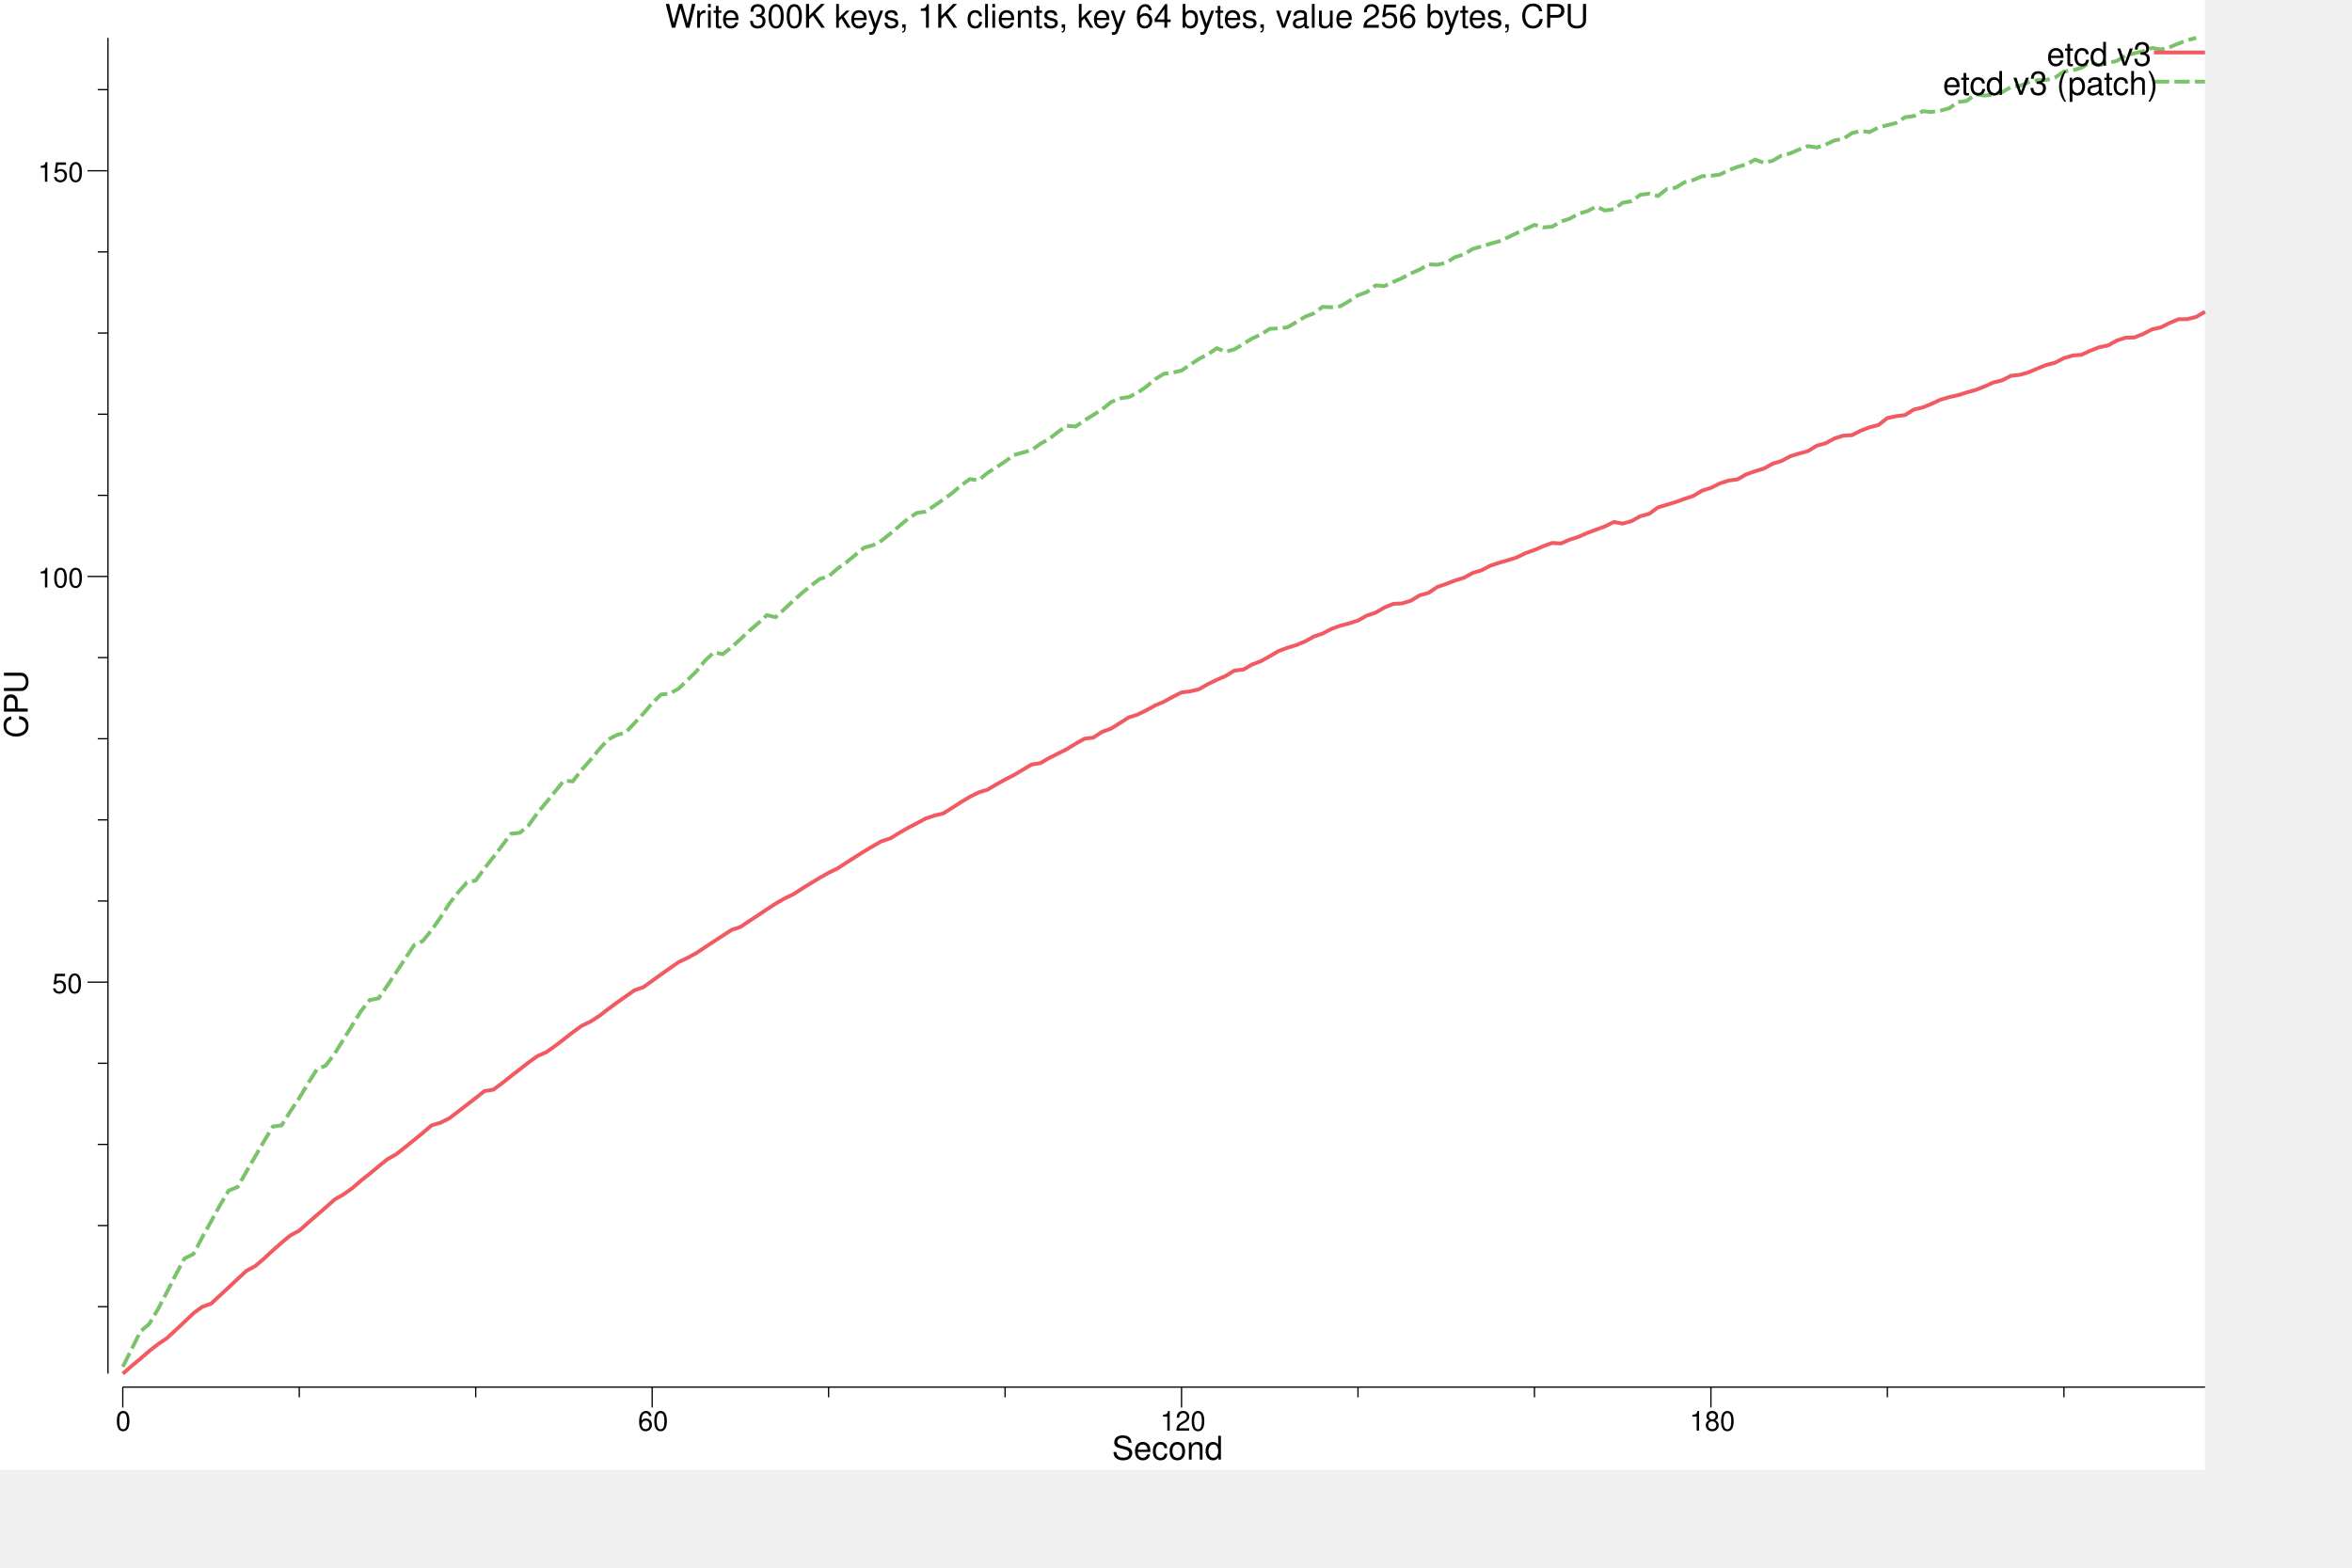
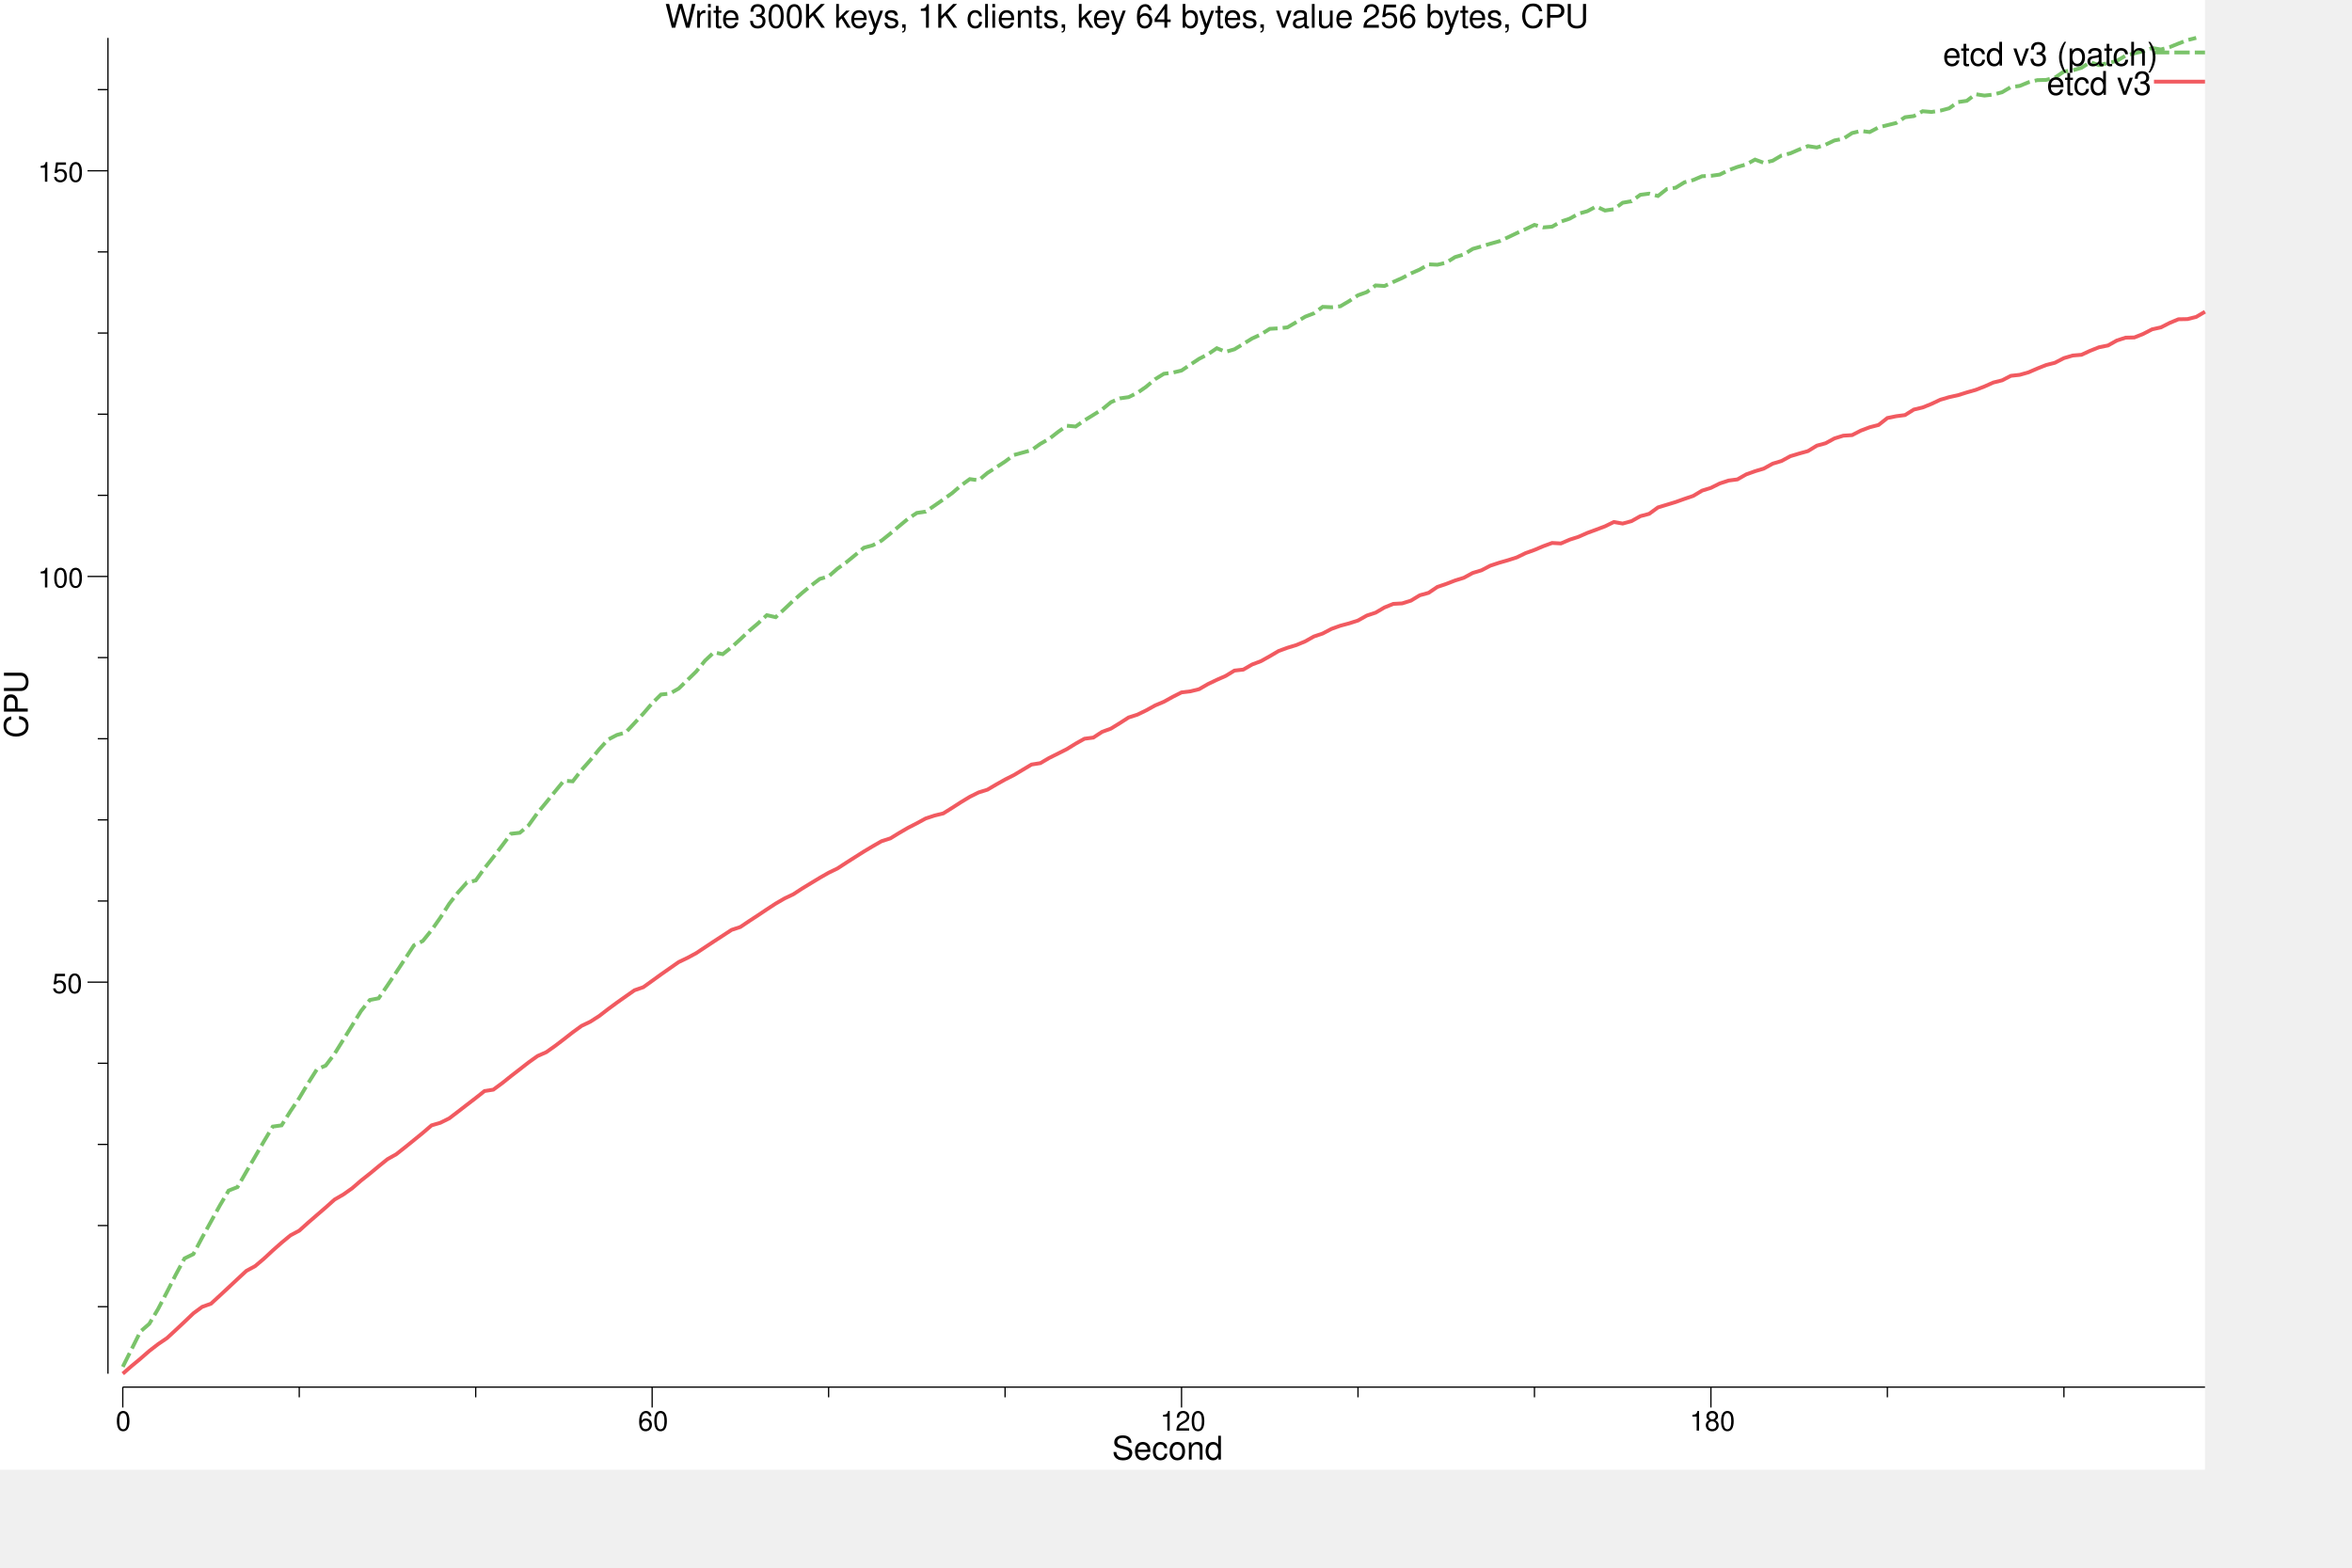
<svg xmlns="http://www.w3.org/2000/svg" width="12in" height="8in">
  <g transform="scale(1, -1) translate(0, -720)">
    <path d="M0,0L1080,0L1080,720L0,720Z" style="fill:#FFFFFF" />
    <text x="325.74" y="-706.41" transform="scale(1, -1)" style="font-family:Helvetica;font-weight:normal;font-style:normal;font-size:12pt">Write 300K keys, 1K clients, key 64 bytes, value 256 bytes, CPU</text>
    <text x="544.64" y="-4.965" transform="scale(1, -1)" style="font-family:Helvetica;font-weight:normal;font-style:normal;font-size:12pt">Second</text>
    <text x="56.662" y="-19.142" transform="scale(1, -1)" style="font-family:Helvetica;font-weight:normal;font-style:normal;font-size:10pt">0</text>
    <text x="312.47" y="-19.142" transform="scale(1, -1)" style="font-family:Helvetica;font-weight:normal;font-style:normal;font-size:10pt">60</text>
    <text x="568.29" y="-19.142" transform="scale(1, -1)" style="font-family:Helvetica;font-weight:normal;font-style:normal;font-size:10pt">120</text>
    <text x="827.57" y="-19.142" transform="scale(1, -1)" style="font-family:Helvetica;font-weight:normal;font-style:normal;font-size:10pt">180</text>
    <path d="M60.137,30.467L60.137,40.467" style="fill:none;stroke:#000000;stroke-width:0.625" />
    <path d="M319.42,30.467L319.42,40.467" style="fill:none;stroke:#000000;stroke-width:0.625" />
    <path d="M578.71,30.467L578.71,40.467" style="fill:none;stroke:#000000;stroke-width:0.625" />
    <path d="M838,30.467L838,40.467" style="fill:none;stroke:#000000;stroke-width:0.625" />
    <path d="M146.57,35.468L146.57,40.467" style="fill:none;stroke:#000000;stroke-width:0.625" />
    <path d="M233,35.468L233,40.467" style="fill:none;stroke:#000000;stroke-width:0.625" />
    <path d="M405.85,35.468L405.85,40.467" style="fill:none;stroke:#000000;stroke-width:0.625" />
    <path d="M492.28,35.468L492.28,40.467" style="fill:none;stroke:#000000;stroke-width:0.625" />
    <path d="M665.14,35.468L665.14,40.467" style="fill:none;stroke:#000000;stroke-width:0.625" />
    <path d="M751.57,35.468L751.57,40.467" style="fill:none;stroke:#000000;stroke-width:0.625" />
    <path d="M924.43,35.468L924.43,40.467" style="fill:none;stroke:#000000;stroke-width:0.625" />
    <path d="M1010.9,35.468L1010.9,40.467" style="fill:none;stroke:#000000;stroke-width:0.625" />
    <path d="M60.137,40.467L1080,40.467" style="fill:none;stroke:#000000;stroke-width:0.625" />
    <g transform="rotate(90)">
      <text x="358.4" y="13.59" transform="scale(1, -1)" style="font-family:Helvetica;font-weight:normal;font-style:normal;font-size:12pt">CPU</text>
    </g>
    <text x="25.505" y="-233.49" transform="scale(1, -1)" style="font-family:Helvetica;font-weight:normal;font-style:normal;font-size:10pt">50</text>
    <text x="18.555" y="-432.23" transform="scale(1, -1)" style="font-family:Helvetica;font-weight:normal;font-style:normal;font-size:10pt">100</text>
    <text x="18.555" y="-630.97" transform="scale(1, -1)" style="font-family:Helvetica;font-weight:normal;font-style:normal;font-size:10pt">150</text>
    <path d="M42.88,238.85L52.88,238.85" style="fill:none;stroke:#000000;stroke-width:0.625" />
    <path d="M42.88,437.6L52.88,437.6" style="fill:none;stroke:#000000;stroke-width:0.625" />
    <path d="M42.88,636.34L52.88,636.34" style="fill:none;stroke:#000000;stroke-width:0.625" />
    <path d="M47.88,79.862L52.88,79.862" style="fill:none;stroke:#000000;stroke-width:0.625" />
    <path d="M47.88,119.61L52.88,119.61" style="fill:none;stroke:#000000;stroke-width:0.625" />
    <path d="M47.88,159.36L52.88,159.36" style="fill:none;stroke:#000000;stroke-width:0.625" />
    <path d="M47.88,199.11L52.88,199.11" style="fill:none;stroke:#000000;stroke-width:0.625" />
    <path d="M47.88,278.6L52.88,278.6" style="fill:none;stroke:#000000;stroke-width:0.625" />
    <path d="M47.88,318.35L52.88,318.35" style="fill:none;stroke:#000000;stroke-width:0.625" />
    <path d="M47.88,358.1L52.88,358.1" style="fill:none;stroke:#000000;stroke-width:0.625" />
    <path d="M47.88,397.85L52.88,397.85" style="fill:none;stroke:#000000;stroke-width:0.625" />
    <path d="M47.88,477.34L52.88,477.34" style="fill:none;stroke:#000000;stroke-width:0.625" />
    <path d="M47.88,517.09L52.88,517.09" style="fill:none;stroke:#000000;stroke-width:0.625" />
    <path d="M47.88,556.84L52.88,556.84" style="fill:none;stroke:#000000;stroke-width:0.625" />
    <path d="M47.88,596.59L52.88,596.59" style="fill:none;stroke:#000000;stroke-width:0.625" />
    <path d="M47.88,676.09L52.88,676.09" style="fill:none;stroke:#000000;stroke-width:0.625" />
    <path d="M52.88,47.03L52.88,701.44" style="fill:none;stroke:#000000;stroke-width:0.625" />
    <path d="M60.137,47.03L64.459,50.806L68.78,54.383L73.102,58.16L77.423,61.498L81.745,64.44L86.066,68.415L90.388,72.469L94.709,76.603L99.031,79.783L103.35,81.333L107.67,85.308L111.99,89.322L116.32,93.376L120.64,97.391L124.96,99.736L129.28,103.39L133.6,107.41L137.92,111.22L142.25,114.8L146.57,117.11L150.89,121L155.21,124.74L159.53,128.47L163.85,132.33L168.17,134.83L172.5,137.89L176.82,141.63L181.14,145.05L185.46,148.63L189.78,152.12L194.1,154.55L198.42,157.97L202.75,161.47L207.07,165L211.39,168.7L215.71,169.97L220.03,172.12L224.35,175.42L228.67,178.76L233,182.09L237.32,185.51L241.64,186.19L245.96,189.37L250.28,192.83L254.6,196.17L258.92,199.54L263.25,202.64L267.57,204.55L271.89,207.61L276.21,210.91L280.53,214.29L284.85,217.43L289.17,219.5L293.5,222.28L297.82,225.62L302.14,228.8L306.46,231.86L310.78,234.88L315.1,236.39L319.42,239.49L323.75,242.63L328.07,245.65L332.39,248.67L336.71,250.74L341.03,253.08L345.35,255.95L349.67,258.81L354,261.63L358.32,264.45L362.64,265.88L366.96,268.79L371.28,271.61L375.6,274.51L379.92,277.33L384.25,279.84L388.57,281.9L392.89,284.72L397.21,287.35L401.53,289.97L405.85,292.44L410.18,294.54L414.5,297.36L418.82,300.11L423.14,302.85L427.46,305.43L431.78,307.9L436.1,309.29L440.43,311.95L444.75,314.46L449.07,316.68L453.39,319.03L457.71,320.46L462.03,321.53L466.35,324.23L470.68,327.02L475,329.64L479.32,331.79L483.64,333.14L487.96,335.68L492.28,338.11L496.6,340.29L500.93,342.88L505.25,345.46L509.57,346.14L513.89,348.68L518.21,350.83L522.53,353.01L526.85,355.68L531.18,358.1L535.5,358.66L539.82,361.48L544.14,363.07L548.46,365.73L552.78,368.51L557.1,369.9L561.43,372.01L565.75,374.4L570.07,376.22L574.39,378.61L578.71,380.8L583.03,381.31L587.35,382.39L591.68,384.89L596,386.96L600.32,388.86L604.64,391.49L608.96,391.97L613.28,394.47L617.6,396.1L621.93,398.52L626.25,401.07L630.57,402.66L634.89,403.97L639.21,405.76L643.53,408.18L647.85,409.65L652.18,411.92L656.5,413.47L660.82,414.62L665.14,416.01L669.46,418.44L673.78,419.87L678.11,422.41L682.43,424.16L686.75,424.4L691.07,425.75L695.39,428.37L699.71,429.57L704.03,432.47L708.36,433.94L712.68,435.61L717,436.96L721.32,439.31L725.64,440.62L729.96,442.88L734.28,444.31L738.61,445.55L742.93,446.94L747.25,449.04L751.57,450.59L755.89,452.42L760.21,454.01L764.53,453.77L768.86,455.64L773.18,457.03L777.5,458.94L781.82,460.53L786.14,462.16L790.46,464.27L794.78,463.51L799.11,464.7L803.43,467.13L807.75,468.28L812.07,471.42L816.39,472.73L820.71,474.05L825.03,475.6L829.36,477.07L833.68,479.65L838,481L842.32,483.15L846.64,484.58L850.96,485.14L855.28,487.6L859.61,489.15L863.93,490.46L868.25,492.85L872.57,494.16L876.89,496.5L881.21,497.81L885.53,499.01L889.86,501.67L894.18,502.86L898.5,505.21L902.82,506.56L907.14,506.84L911.46,509.06L915.78,510.69L920.11,511.81L924.43,515.22L928.75,516.1L933.07,516.66L937.39,519.36L941.71,520.39L946.04,522.14L950.36,524.17L954.68,525.44L959,526.39L963.32,527.75L967.64,528.98L971.96,530.65L976.29,532.59L980.61,533.67L984.93,535.89L989.25,536.37L993.57,537.6L997.89,539.47L1002.2,541.18L1006.5,542.29L1010.9,544.56L1015.2,545.83L1019.5,546.19L1023.8,548.18L1028.1,549.88L1032.5,550.76L1036.8,553.18L1041.1,554.58L1045.4,554.69L1049.7,556.4L1054.1,558.67L1058.4,559.62L1062.7,561.81L1067,563.6L1071.4,563.68L1075.7,564.75L1080,567.29" style="fill:none;stroke:#F15A60;stroke-width:1.875" />
    <path d="M60.137,50.409L64.459,59.034L68.78,67.699L73.102,71.435L77.423,78.709L81.745,86.977L86.066,95.483L90.388,103.51L94.709,105.62L99.031,113.77L103.35,121.6L107.67,129.43L111.99,136.74L116.32,138.45L120.64,145.96L124.96,153.4L129.28,160.87L133.6,168.1L137.92,168.7L142.25,175.62L146.57,182.05L150.89,189.29L155.21,196.13L159.53,197.99L163.85,203.72L168.17,210.67L172.5,217.67L176.82,224.7L181.14,230.11L185.46,230.95L189.78,237.27L194.1,243.74L198.42,250.3L202.75,256.9L207.07,259.01L211.39,264.33L215.71,270.49L220.03,277.25L224.35,282.82L228.67,287.67L233,288.66L237.32,294.66L241.64,300.11L245.96,305.79L250.28,311.55L254.6,312.03L258.92,315.69L263.25,321.73L267.57,326.94L271.89,332.3L276.21,337.55L280.53,337.23L284.85,342.8L289.17,347.65L293.5,352.93L297.82,357.7L302.14,359.93L306.46,361.16L310.78,365.77L315.1,370.42L319.42,375.47L323.75,379.76L328.07,380.2L332.39,382.66L336.71,386.84L341.03,391.05L345.35,396.38L349.67,400.43L354,399.52L358.32,402.94L362.64,406.87L366.96,410.96L371.28,414.62L375.6,418.64L379.92,417.64L384.25,421.66L388.57,425.75L392.89,429.53L397.21,433.1L401.53,436.4L405.85,437.64L410.18,441.41L414.5,444.51L418.82,448.05L423.14,451.67L427.46,452.86L431.78,455.16L436.1,458.62L440.43,462.28L444.75,465.86L449.07,468.72L453.39,469.36L457.71,472.3L462.03,475.32L466.35,478.42L470.68,482.15L475,485.29L479.32,484.7L483.64,488.31L487.96,491.06L492.28,493.88L496.6,497.1L500.93,498.29L505.25,499.48L509.57,502.58L513.89,505.01L518.21,508.39L522.53,511.45L526.85,511.05L531.18,514.07L535.5,516.73L539.82,519.44L544.14,522.98L548.46,524.84L552.78,525.44L557.1,527.55L561.43,530.57L565.75,534.22L570.07,536.89L574.39,537.44L578.71,538.48L583.03,541.38L587.35,544.24L591.68,546.47L596,549.41L600.32,547.62L604.64,548.89L608.96,551.51L613.28,554.18L617.6,556.17L621.93,558.91L626.25,559.15L630.57,559.62L634.89,562.17L639.21,564.83L643.53,566.5L647.85,569.68L652.18,569.48L656.5,569.96L660.82,572.5L665.14,575.36L669.46,576.91L673.78,580.17L678.11,579.89L682.43,581.88L686.75,583.79L691.07,586.06L695.39,587.96L699.71,590.51L704.03,590.31L708.36,591.34L712.68,594.05L717,595.36L721.32,598.06L725.64,599.29L729.96,600.6L734.28,601.8L738.61,603.74L742.93,605.81L747.25,607.76L751.57,609.83L755.89,608.59L760.21,608.95L764.53,611.45L768.86,612.89L773.18,615.31L777.5,616.54L781.82,618.85L786.14,616.86L790.46,617.5L794.78,620.68L799.11,621.43L803.43,624.57L807.75,625.13L812.07,623.98L816.39,627.39L820.71,628.03L825.03,630.69L829.36,631.81L833.68,633.67L838,633.87L842.32,634.47L846.64,636.62L850.96,638.21L855.28,639.44L859.61,641.82L863.93,640.23L868.25,641.27L872.57,643.81L876.89,644.88L881.21,646.75L885.53,648.42L889.86,647.75L894.18,649.14L898.5,651.2L902.82,652L907.14,654.82L911.46,655.85L915.78,655.3L920.11,657.6L924.43,658.68L928.75,659.75L933.07,662.57L937.39,663.13L941.71,665.51L946.04,665.15L950.36,665.79L954.68,666.94L959,670L963.32,670.6L967.64,673.86L971.96,673.18L976.29,673.66L980.61,674.81L984.93,677.36L989.25,677.91L993.57,679.7L997.89,680.74L1002.2,680.86L1006.5,681.97L1010.9,684.95L1015.2,685.55L1019.5,686.78L1023.8,689.52L1028.1,688.09L1032.5,689.12L1036.8,690.16L1041.1,692.74L1045.4,693.89L1049.7,694.89L1054.1,696.48L1058.4,695.76L1062.7,696.91L1067,698.66L1071.4,700.37L1075.7,701.44" style="fill:none;stroke:#7AC36A;stroke-width:1.875;stroke-dasharray:7.5,2.5" />
-     <path d="M1055,694.3L1080,694.3" style="fill:none;stroke:#F15A60;stroke-width:1.875" />
-     <text x="1002.5" y="-687.85" transform="scale(1, -1)" style="font-family:Helvetica;font-weight:normal;font-style:normal;font-size:12pt">etcd v3</text>
-     <path d="M1055,680L1080,680" style="fill:none;stroke:#7AC36A;stroke-width:1.875;stroke-dasharray:7.5,2.5" />
-     <text x="951.62" y="-673.56" transform="scale(1, -1)" style="font-family:Helvetica;font-weight:normal;font-style:normal;font-size:12pt">etcd v3 (patch)</text>
+     <path d="M1055,694.3L1080,694.3" style="fill:none;stroke:#7AC36A;stroke-width:1.875;stroke-dasharray:7.5,2.5" />
+     <text x="951.62" y="-687.85" transform="scale(1, -1)" style="font-family:Helvetica;font-weight:normal;font-style:normal;font-size:12pt">etcd v3 (patch)</text>
+     <path d="M1055,680L1080,680" style="fill:none;stroke:#F15A60;stroke-width:1.875" />
+     <text x="1002.5" y="-673.56" transform="scale(1, -1)" style="font-family:Helvetica;font-weight:normal;font-style:normal;font-size:12pt">etcd v3</text>
  </g>
</svg>
